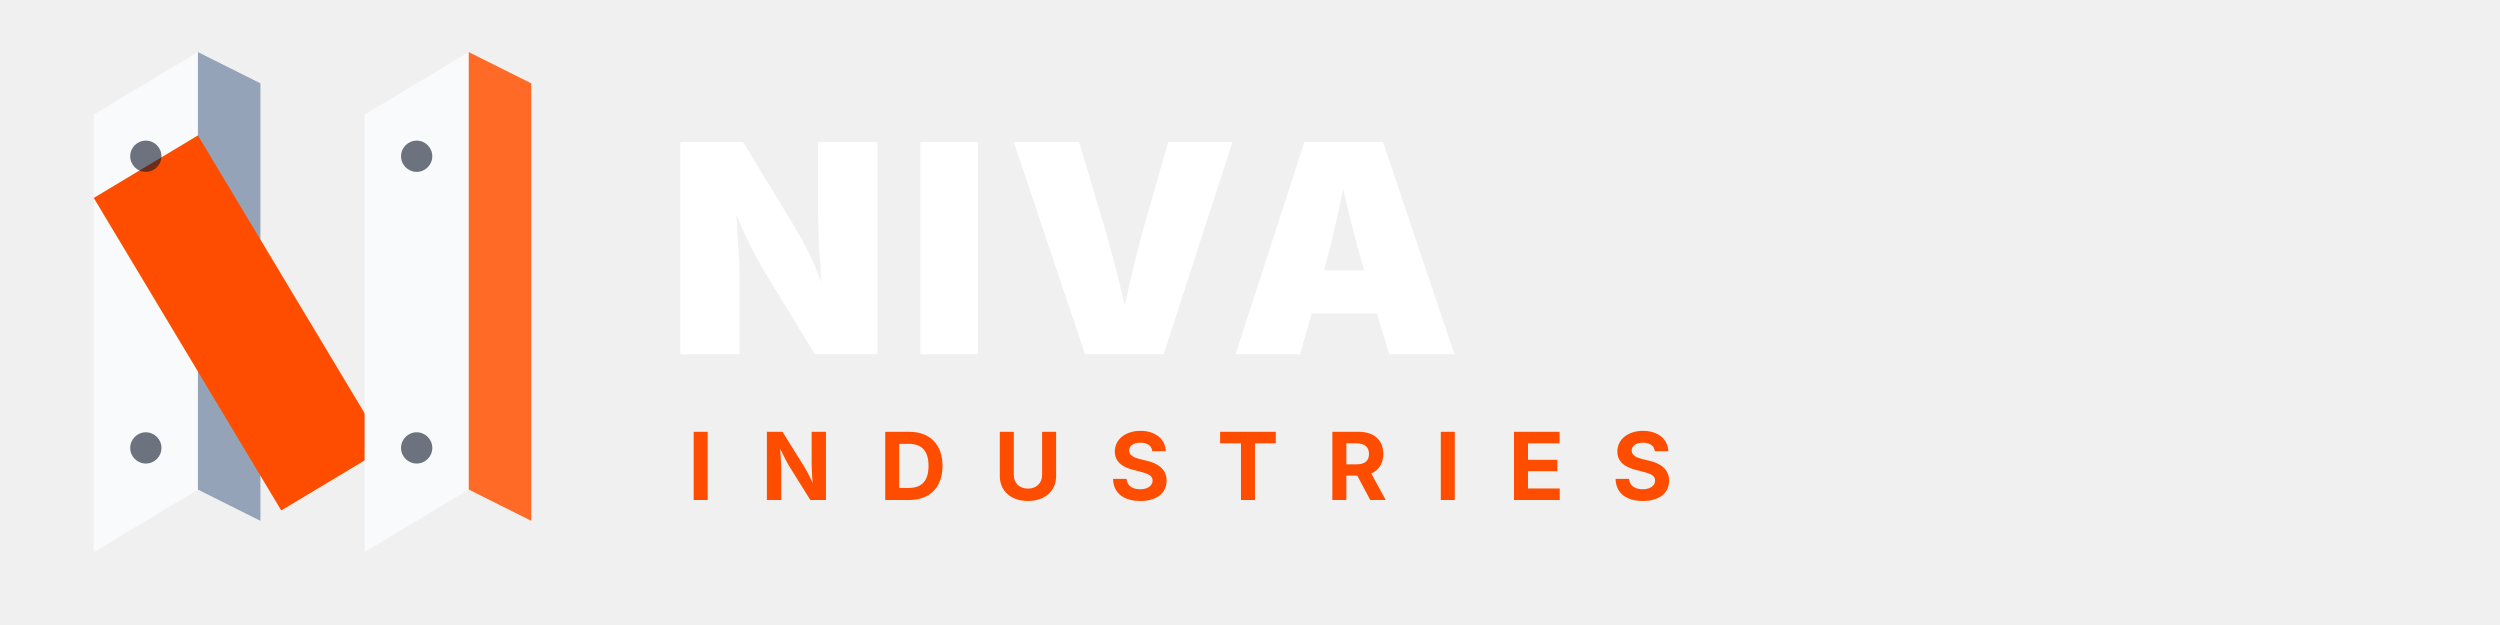
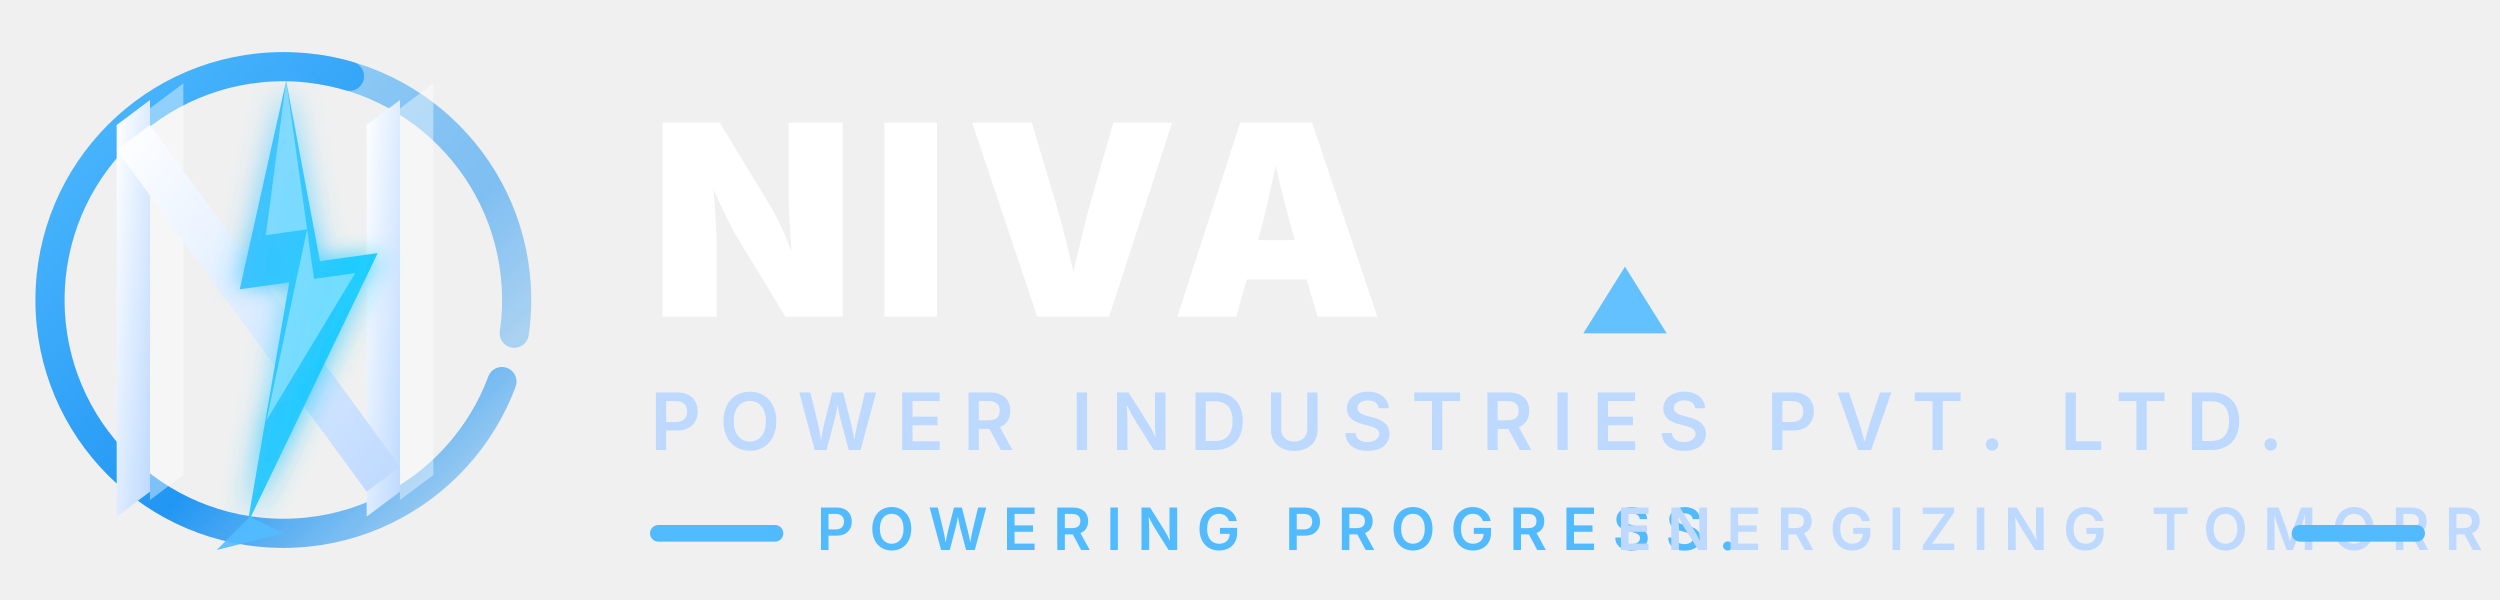
- <svg xmlns="http://www.w3.org/2000/svg" viewBox="0 0 240 60" width="240" height="60" fill="none">
-   <g transform="translate(5, 5)">
-     <path d="M4 6 L14 0 L14 42 L4 48 Z" fill="#F8FAFC" />
-     <path d="M14 0 L20 3 L20 45 L14 42 Z" fill="#94A3B8" />
-     <path d="M14 8 L32 38 L22 44 L4 14 Z" fill="#FF4D00" />
-     <path d="M30 6 L40 0 L40 42 L30 48 Z" fill="#F8FAFC" />
-     <path d="M40 0 L46 3 L46 45 L40 42 Z" fill="#FF6B26" />
-     <circle cx="9" cy="10" r="1.5" fill="#0F172A" opacity="0.6" />
-     <circle cx="9" cy="38" r="1.5" fill="#0F172A" opacity="0.6" />
-     <circle cx="35" cy="10" r="1.5" fill="#0F172A" opacity="0.6" />
-     <circle cx="35" cy="38" r="1.5" fill="#0F172A" opacity="0.6" />
+ <svg xmlns="http://www.w3.org/2000/svg" viewBox="0 0 300 72" width="300" height="72" fill="none">
+   <defs>
+     <linearGradient id="nGradLight" x1="0%" y1="0%" x2="100%" y2="100%">
+       <stop offset="0%" stop-color="#FFFFFF" />
+       <stop offset="100%" stop-color="#BDD9FF" />
+     </linearGradient>
+     <linearGradient id="boltGradLight" x1="0%" y1="0%" x2="100%" y2="100%">
+       <stop offset="0%" stop-color="#52BBFF" />
+       <stop offset="100%" stop-color="#00D4FF" />
+     </linearGradient>
+     <linearGradient id="orbitGradLight" x1="0%" y1="0%" x2="100%" y2="100%">
+       <stop offset="0%" stop-color="#52BBFF" />
+       <stop offset="60%" stop-color="#2196F3" />
+       <stop offset="100%" stop-color="#2196F3" stop-opacity="0.2" />
+     </linearGradient>
+     <filter id="glowLight" x="-20%" y="-20%" width="140%" height="140%">
+       <feGaussianBlur stdDeviation="1.5" result="blur" />
+       <feMerge>
+         <feMergeNode in="blur" />
+         <feMergeNode in="SourceGraphic" />
+       </feMerge>
+     </filter>
+   </defs>
+   <g transform="translate(2, 4)">
+     <circle cx="32" cy="32" r="28" stroke="url(#orbitGradLight)" stroke-width="3.5" fill="none" stroke-dasharray="130 46" stroke-dashoffset="-10" stroke-linecap="round" />
+     <circle cx="32" cy="32" r="28" stroke="url(#orbitGradLight)" stroke-width="3.5" fill="none" stroke-dasharray="44 132" stroke-dashoffset="-136" stroke-linecap="round" opacity="0.55" />
+     <path d="M12 11 L16 8 L16 55 L12 58 Z" fill="url(#nGradLight)" />
+     <path d="M16 9 L20 6 L20 53 L16 56 Z" fill="white" opacity="0.4" />
+     <path d="M42 11 L46 8 L46 55 L42 58 Z" fill="url(#nGradLight)" />
+     <path d="M46 9 L50 6 L50 53 L46 56 Z" fill="white" opacity="0.4" />
+     <path d="M16 11 L46 52 L42 55 L12 14 Z" fill="url(#nGradLight)" />
+     <g filter="url(#glowLight)" transform="rotate(-8, 32, 32)">
+       <path d="M36 6 L27 30 L33 30 L24 58 L44 28 L37 28 Z" fill="url(#boltGradLight)" opacity="0.95" />
+       <path d="M36 6 L31 24 L36 24 L28 46 L41 30 L36 30 Z" fill="white" opacity="0.35" />
+     </g>
+     <polygon points="28,58 24,62 32,60" fill="#52BBFF" opacity="0.9" />
  </g>
-   <text x="64" y="34" font-family="'Plus Jakarta Sans', 'Inter', -apple-system, sans-serif" font-weight="900" font-size="28" letter-spacing="1.5" fill="#FFFFFF">NIVA</text>
-   <text x="66" y="48" font-family="'JetBrains Mono', 'Inter', monospace" font-weight="700" font-size="9" letter-spacing="4.5" fill="#FF4D00">INDUSTRIES</text>
+   <text x="78" y="38" font-family="'Plus Jakarta Sans', 'Inter', -apple-system, sans-serif" font-weight="900" font-size="32" letter-spacing="2" fill="#FFFFFF">NIVA</text>
+   <polygon points="190,40 195,32 200,40" fill="#52BBFF" opacity="0.9" />
+   <text x="78" y="54" font-family="'Plus Jakarta Sans', 'Inter', -apple-system, sans-serif" font-weight="600" font-size="9.5" letter-spacing="2.2" fill="#BDD9FF">POWER INDUSTRIES PVT. LTD.</text>
+   <rect x="78" y="63" width="16" height="2" rx="1" fill="#52BBFF" />
+   <text x="98" y="66" font-family="'Plus Jakarta Sans', 'Inter', -apple-system, sans-serif" font-weight="600" font-size="7" letter-spacing="1.8" fill="#52BBFF">POWERING PROGRESS.</text>
+   <text x="194" y="66" font-family="'Plus Jakarta Sans', 'Inter', -apple-system, sans-serif" font-weight="600" font-size="7" letter-spacing="1.8" fill="#BDD9FF"> ENERGIZING TOMORROW.</text>
+   <rect x="275" y="63" width="16" height="2" rx="1" fill="#52BBFF" />
</svg>
